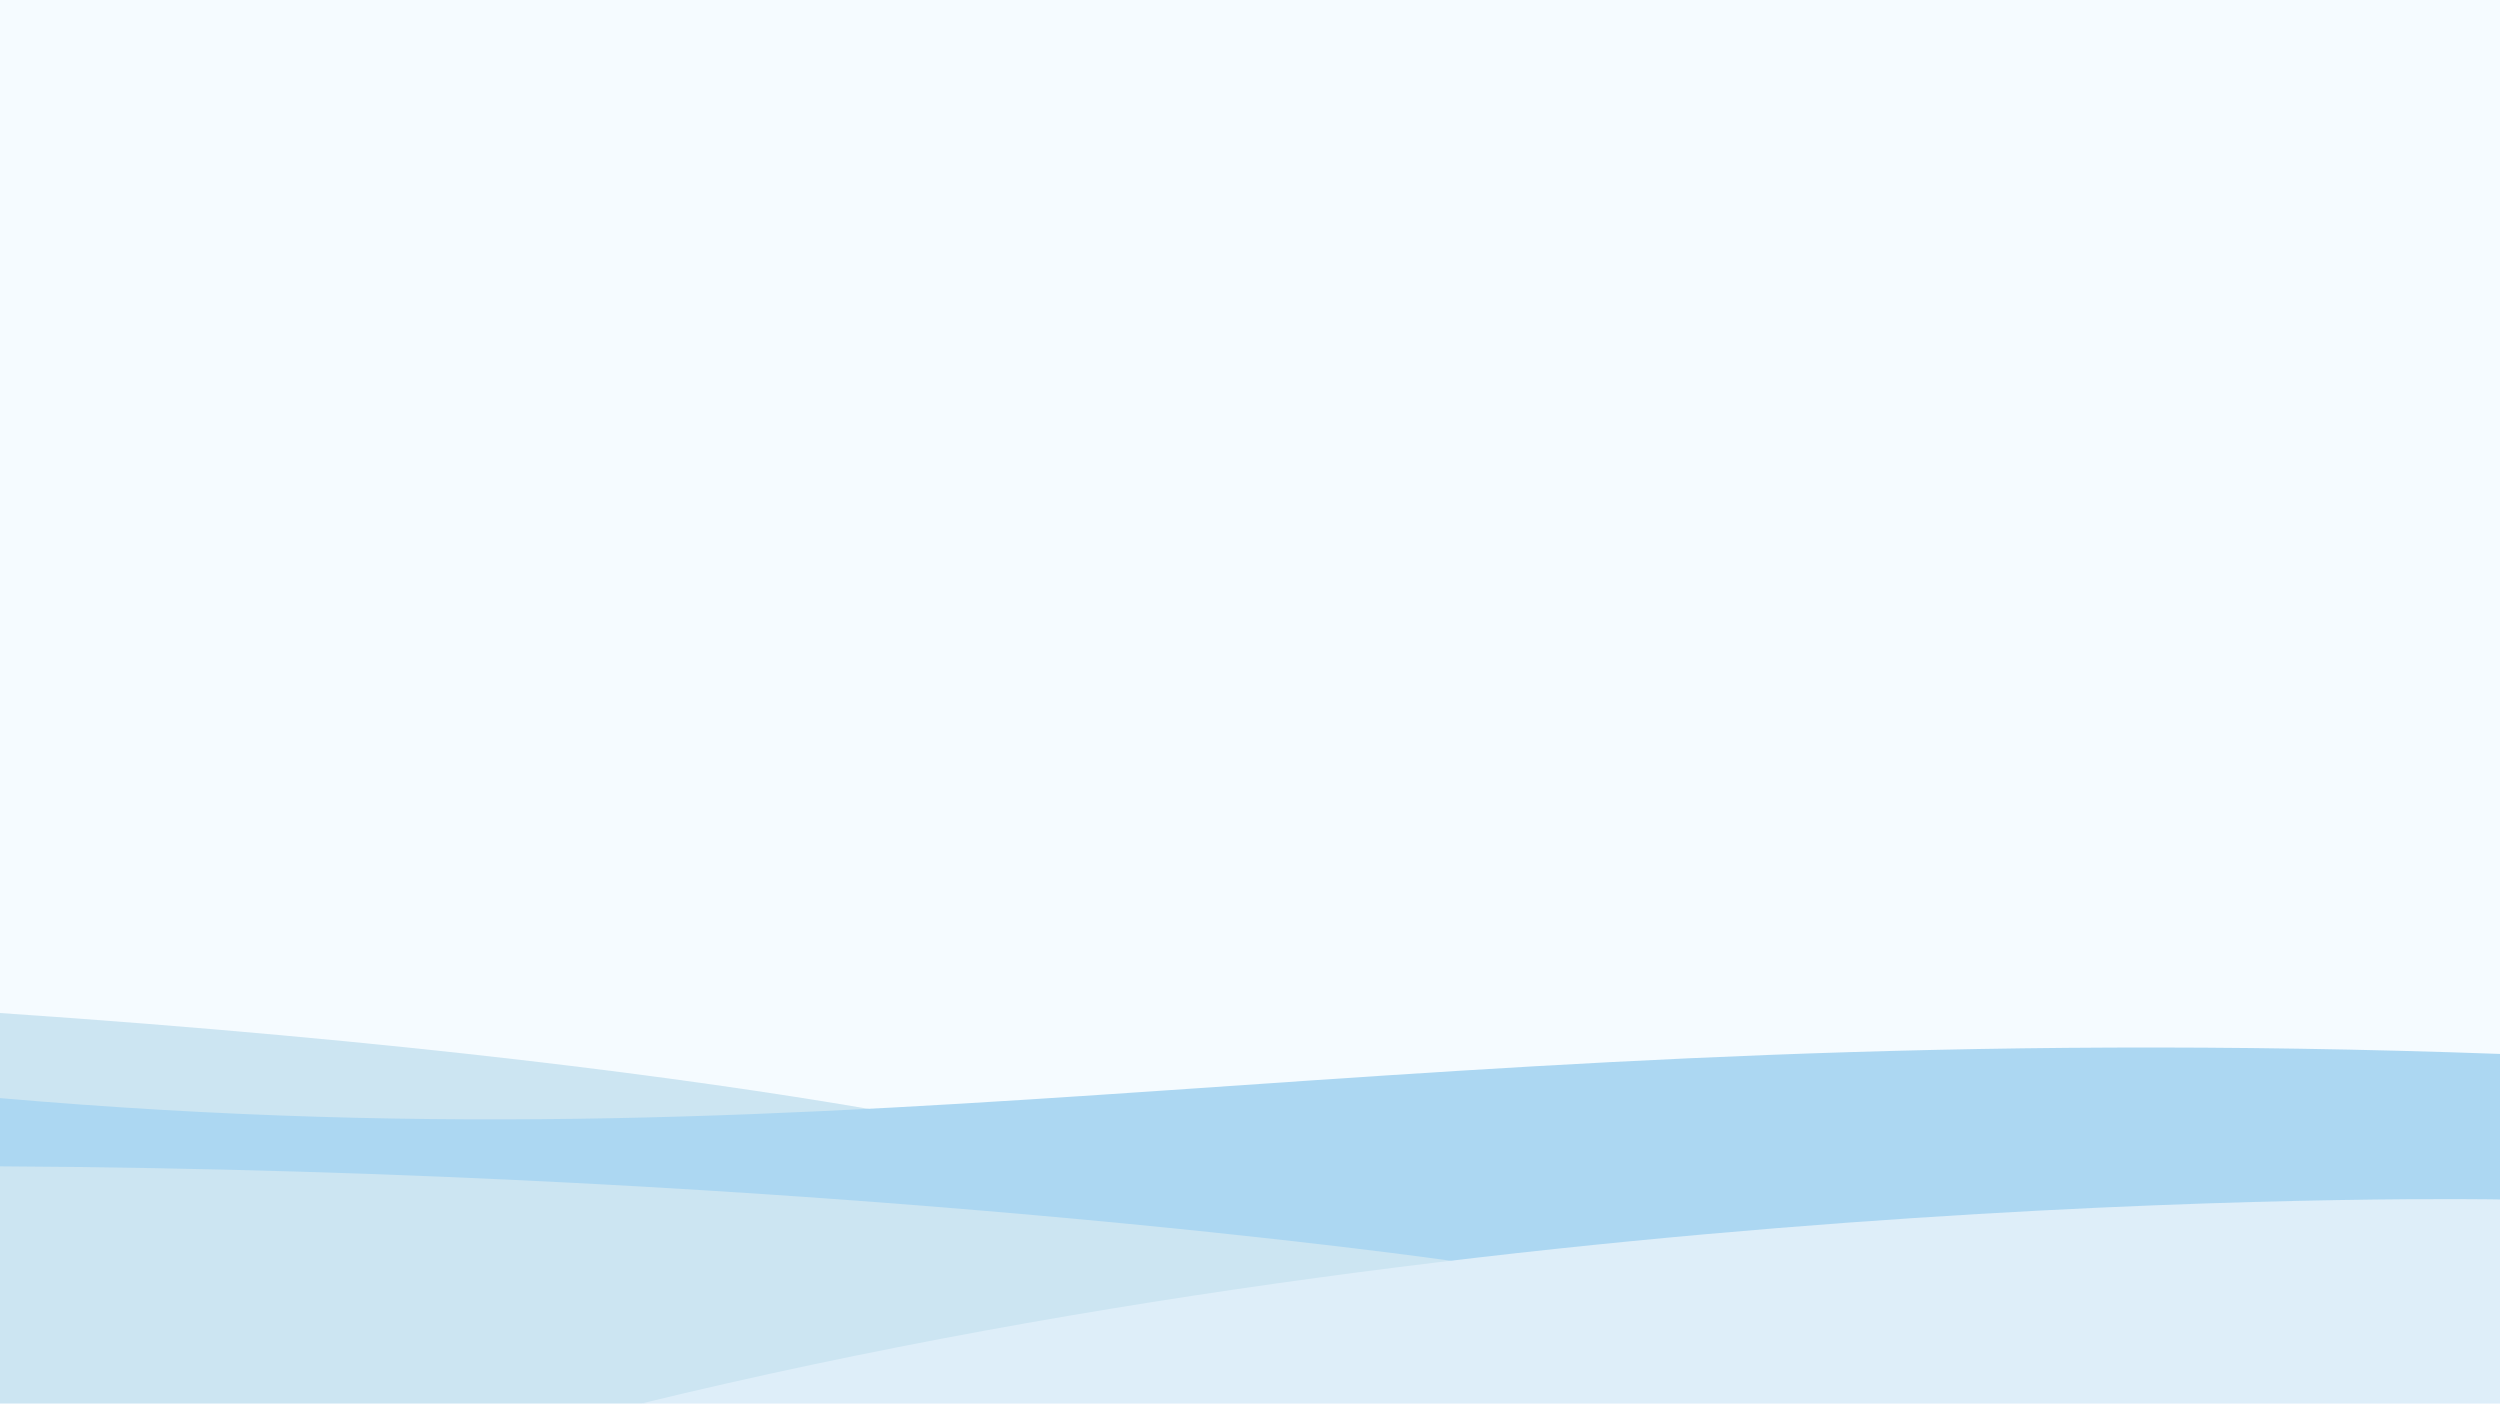
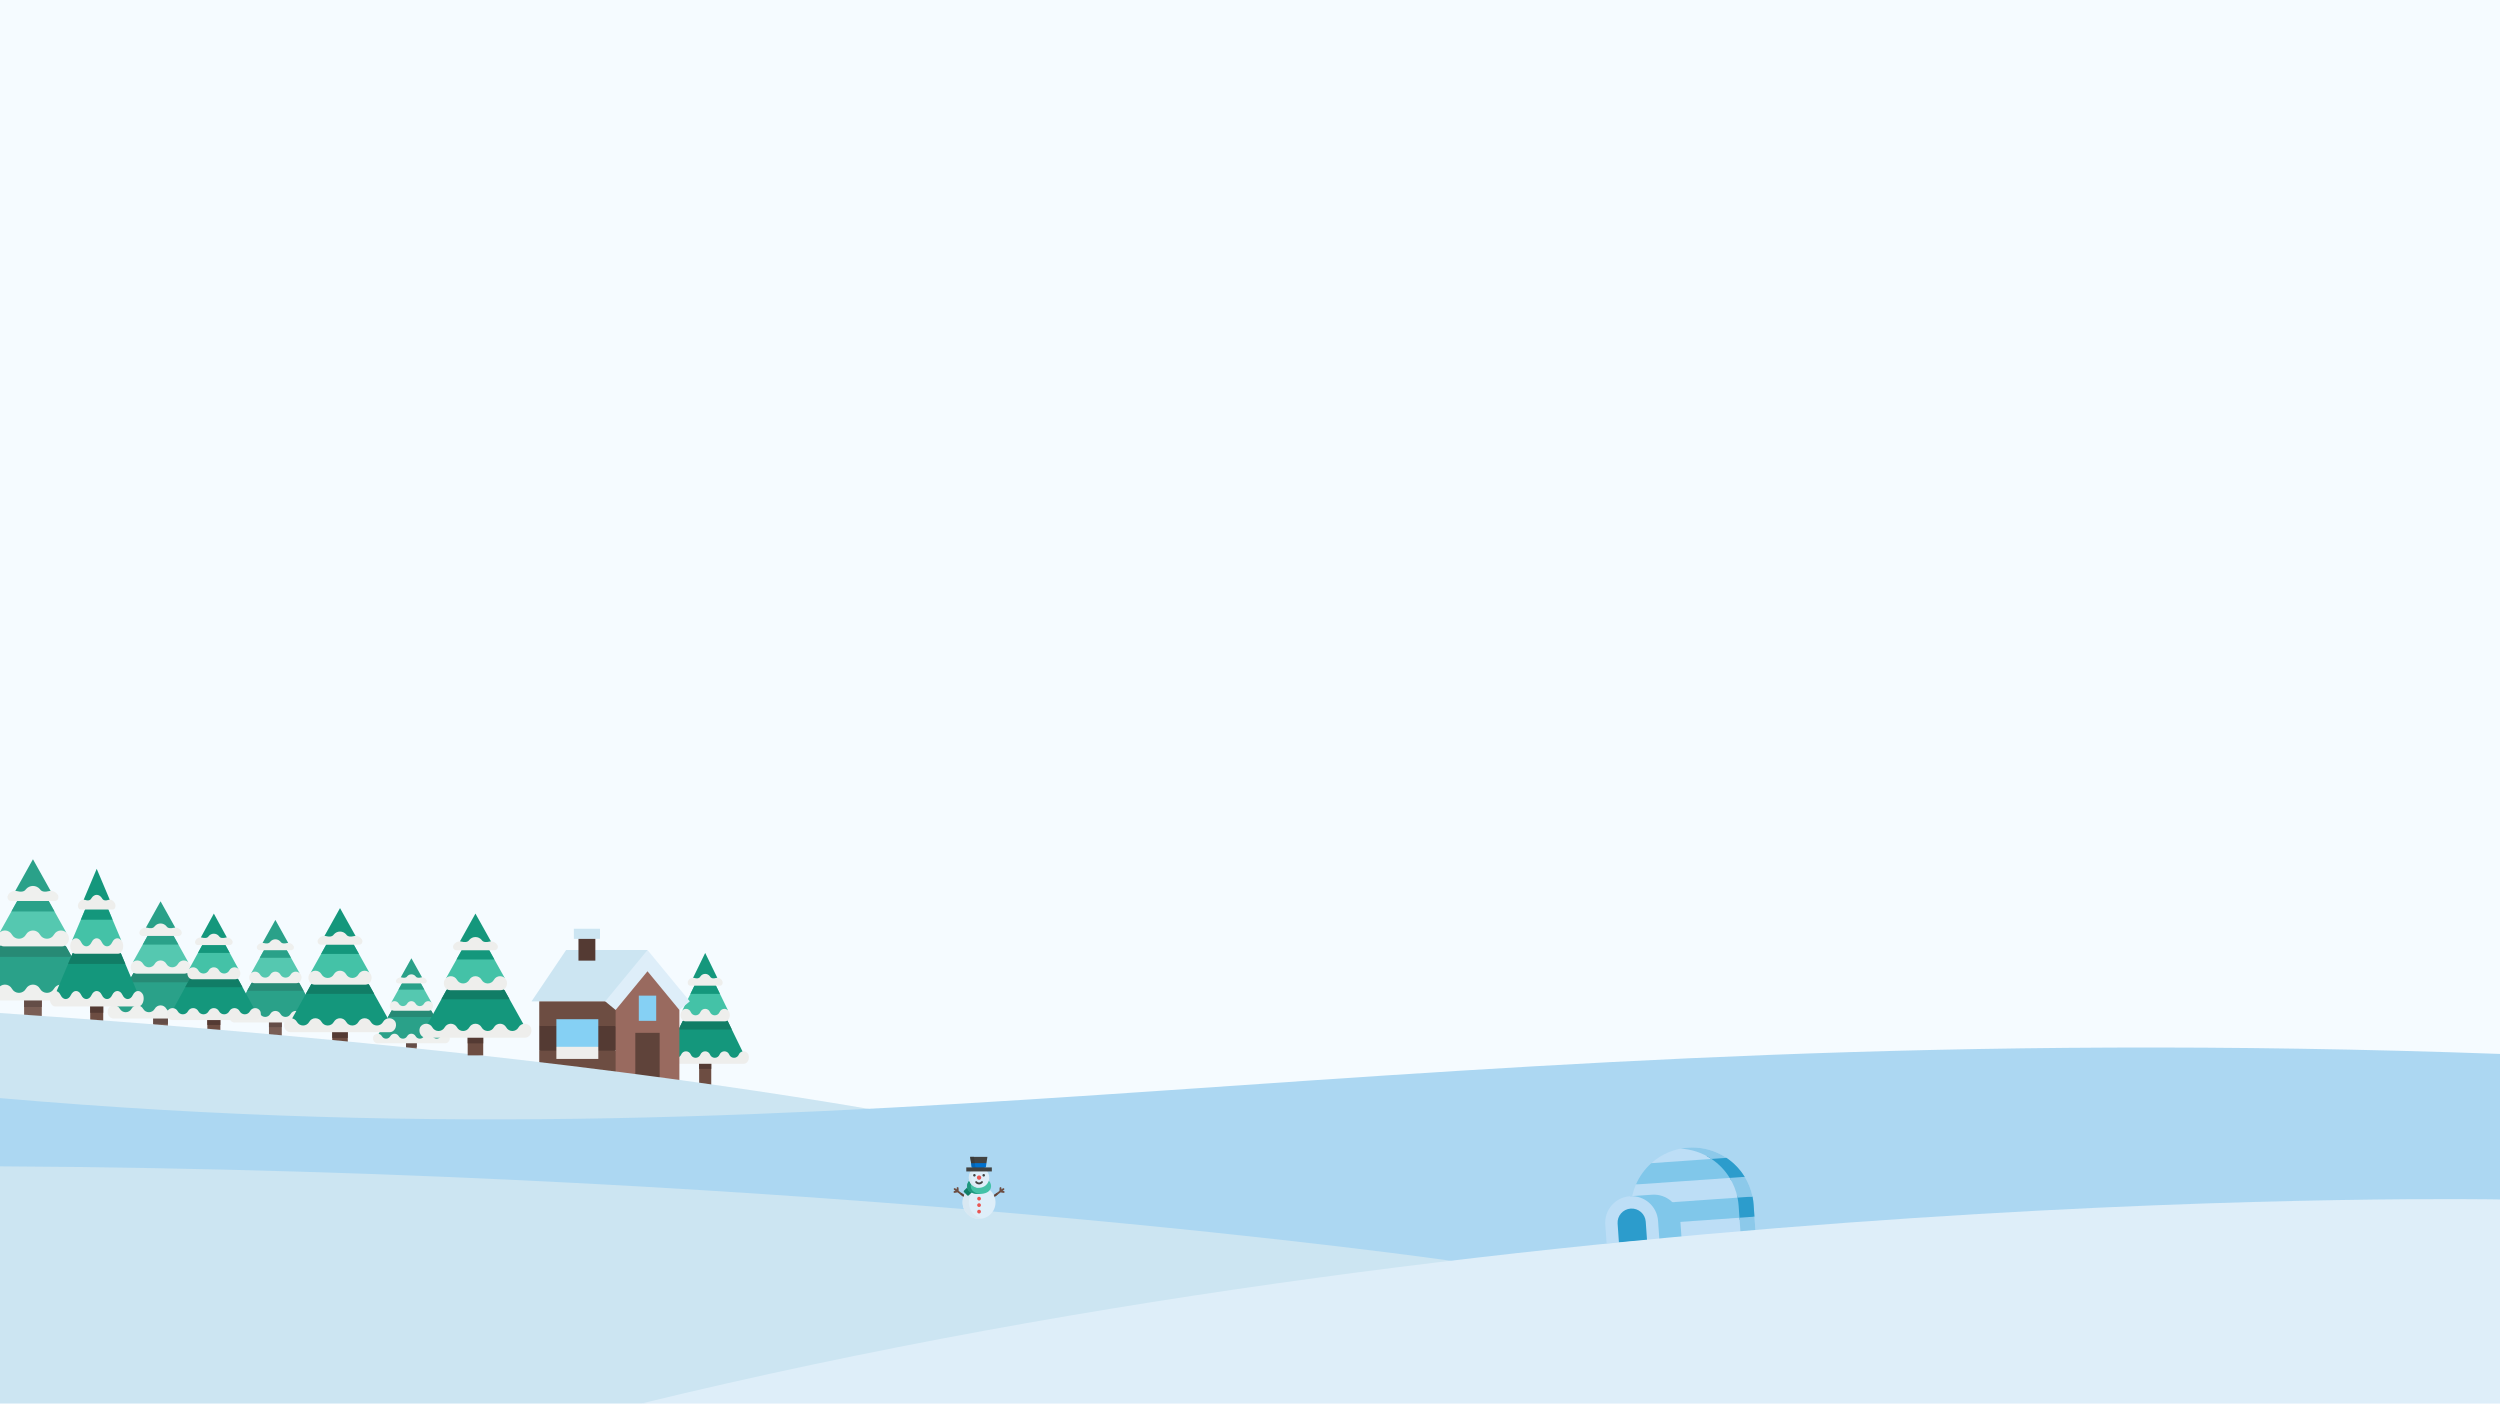
- <svg xmlns="http://www.w3.org/2000/svg" id="Group_2850" data-name="Group 2850" viewBox="-1360 -3169 1366 767">
+ <svg xmlns="http://www.w3.org/2000/svg" viewBox="-3374 -3197 1366 767">
  <defs>
    <style>
      .cls-1 {
+         clip-path: url(#clip-Marketing_Christmas);
+       }
+ 
+       .cls-2 {
        fill: #f5fbff;
      }

-       .cls-2 {
+       .cls-3 {
+         opacity: 0.9;
+       }
+ 
+       .cls-4 {
+         fill: #6d4d42;
+       }
+ 
+       .cls-5 {
+         fill: #543a33;
+       }
+ 
+       .cls-6 {
+         fill: #14977c;
+       }
+ 
+       .cls-7 {
+         fill: #44c2a7;
+       }
+ 
+       .cls-8 {
+         fill: #eeeeec;
+       }
+ 
+       .cls-9 {
+         fill: #117d66;
+       }
+ 
+       .cls-10 {
        fill: #cce5f2;
      }

-       .cls-3 {
+       .cls-11 {
+         fill: #996a5f;
+       }
+ 
+       .cls-12 {
+         fill: #5f433a;
+       }
+ 
+       .cls-13 {
+         fill: #85d0f4;
+       }
+ 
+       .cls-14 {
+         fill: #deeef9;
+       }
+ 
+       .cls-15 {
        fill: #acd7f2;
      }

-       .cls-4 {
-         fill: #deeef9;
+       .cls-16 {
+         fill: #80c7ea;
+       }
+ 
+       .cls-17 {
+         fill: #bddef6;
+       }
+ 
+       .cls-18 {
+         fill: #2c9ccc;
+       }
+ 
+       .cls-19 {
+         fill: #8cc9ea;
+       }
+ 
+       .cls-20 {
+         fill: #61443b;
+       }
+ 
+       .cls-21 {
+         fill: #d8e8f2;
+       }
+ 
+       .cls-22 {
+         fill: #1f967e;
+       }
+ 
+       .cls-23 {
+         fill: #e95552;
+       }
+ 
+       .cls-24 {
+         fill: #424342;
+       }
+ 
+       .cls-25 {
+         fill: #0071ce;
+       }
+ 
+       .cls-26 {
+         fill: #0064b5;
+       }
+ 
+       .cls-27 {
+         fill: #3a3b3a;
      }
    </style>
+     <clipPath id="clip-Marketing_Christmas">
+       <rect x="-3374" y="-3197" width="1366" height="767" />
+     </clipPath>
  </defs>
-   <rect id="Rectangle_50" data-name="Rectangle 50" class="cls-1" width="1366" height="767" transform="translate(-1360 -3169)" />
-   <g id="Group_2846" data-name="Group 2846">
-     <path id="Path_7253" data-name="Path 7253" class="cls-2" d="M613.9,328.932S444.868,277.268,0,247.093v84.49l205.132,52.564L613.9,361.758V328.932Z" transform="translate(-1360 -2862.578)" />
-     <path id="Path_7254" data-name="Path 7254" class="cls-3" d="M1366,307.443C762.722,285.716,486.731,373.828,0,331.583v48.28l534.039,90.522L1366,397.968Z" transform="translate(-1360 -2900.578)" />
-     <path id="Path_7255" data-name="Path 7255" class="cls-2" d="M792.608,431.458S451.308,382.277,0,379.863V509.422H350.531l442.074-34.206V431.458Z" transform="translate(-1360 -2911.578)" />
-     <path id="Path_7256" data-name="Path 7256" class="cls-4" d="M1146.854,397.968S630.522,387.925,131.385,509.422H1146.854Z" transform="translate(-1140.854 -2911.578)" />
+   <g id="Marketing_Christmas" data-name="Marketing Christmas" class="cls-1">
+     <rect id="Rectangle_50" data-name="Rectangle 50" class="cls-2" width="1366" height="767" transform="translate(-3374 -3197)" />
+     <g id="Group_2868" data-name="Group 2868" class="cls-3" transform="translate(-2262.352 682.747)">
+       <rect id="Rectangle_526" data-name="Rectangle 526" class="cls-4" width="8.015" height="19.2" transform="translate(-1027.921 -3333.289)" />
+       <rect id="Rectangle_527" data-name="Rectangle 527" class="cls-5" width="8.015" height="13.014" transform="translate(-1027.921 -3333.289)" />
+       <path id="Path_7242" data-name="Path 7242" class="cls-6" d="M114.858,244.55l-3.421-2.328H86.99L84.9,244.55l-9.707,17.406v5.328h49.372v-5.328Z" transform="translate(-1123.793 -3592.297)" />
+       <path id="Path_7243" data-name="Path 7243" class="cls-7" d="M167.527,112.174l-.63-2.01H154.736l-1.459,2.01-7.991,14.33,2.227,3.94h24.447l3.559-3.94Z" transform="translate(-1184.315 -3480.52)" />
+       <path id="Path_7244" data-name="Path 7244" class="cls-6" d="M205.363,0l-8.007,14.358,2.341,2.56h12.161l1.512-2.56Z" transform="translate(-1229.277 -3387.274)" />
+       <path id="Path_7245" data-name="Path 7245" class="cls-8" d="M101.721,372.081h0a3.629,3.629,0,0,0-6.355,0h0a3.629,3.629,0,0,1-6.355,0h0a3.629,3.629,0,0,0-6.355,0h0a3.629,3.629,0,0,1-6.355,0h0a3.629,3.629,0,0,0-6.355,0h0a3.629,3.629,0,0,1-6.355,0h0a3.629,3.629,0,0,0-6.355,0h0a3.629,3.629,0,0,1-6.355,0h0a3.629,3.629,0,0,0-6.355,0h0v0c-1.034,2.485.578,5.336,3.017,5.336H98.7C101.143,377.418,102.755,374.567,101.721,372.081Z" transform="translate(-1097.039 -3700.626)" />
+       <path id="Path_7246" data-name="Path 7246" class="cls-9" d="M162.156,249.3l-2.647-4.746-3.421-2.328H131.641l-2.09,2.328L126.9,249.3Z" transform="translate(-1168.444 -3592.297)" />
+       <path id="Path_7247" data-name="Path 7247" class="cls-8" d="M168.721,212.285h0a3.629,3.629,0,0,0-6.355,0h0a3.629,3.629,0,0,1-6.355,0h0a3.628,3.628,0,0,0-6.355,0h0a3.629,3.629,0,0,1-6.355,0h0a3.628,3.628,0,0,0-6.355,0h0c-1.213,2.375.312,5.337,2.747,5.337h26.281C168.409,217.622,169.933,214.66,168.721,212.285Z" transform="translate(-1176.748 -3565.37)" />
+       <path id="Path_7248" data-name="Path 7248" class="cls-6" d="M187.076,112.174l-2.647,4.746h19.544l-2.647-4.746-.63-2.01H188.535Z" transform="translate(-1218.115 -3480.52)" />
+       <path id="Path_7249" data-name="Path 7249" class="cls-8" d="M194.142,82.864h0a3.754,3.754,0,0,0-4.049-1.645c-1.454.37-3.2.452-4.011-.876h0a4.15,4.15,0,0,0-6.355,0h0c-.815,1.329-2.557,1.246-4.011.876a3.754,3.754,0,0,0-4.049,1.645h0a1.778,1.778,0,0,0,1.241,2.815H192.9A1.777,1.777,0,0,0,194.142,82.864Z" transform="translate(-1206.819 -3454.024)" />
+     </g>
+     <g id="Group_2867" data-name="Group 2867" class="cls-3" transform="translate(-2338 659.761)">
+       <rect id="Rectangle_526-2" data-name="Rectangle 526" class="cls-4" width="9.656" height="23.131" transform="translate(-1022.821 -3322.234)" />
+       <rect id="Rectangle_527-2" data-name="Rectangle 527" class="cls-5" width="9.656" height="15.679" transform="translate(-1022.821 -3322.234)" />
+       <path id="Path_7242-2" data-name="Path 7242" class="cls-6" d="M122.98,245.026l-4.122-2.8H89.405l-2.518,2.8L75.193,266v6.419h59.482V266Z" transform="translate(-1122.927 -3584.68)" />
+       <path id="Path_7243-2" data-name="Path 7243" class="cls-7" d="M172.081,112.586l-.759-2.422H156.671l-1.758,2.422-9.628,17.264,2.683,4.747h29.453l4.287-4.747Z" transform="translate(-1181.489 -3477.055)" />
+       <path id="Path_7244-2" data-name="Path 7244" class="cls-6" d="M207,0l-9.647,17.3,2.821,3.084h14.651L216.65,17.3Z" transform="translate(-1224.995 -3387.274)" />
+       <path id="Path_7245-2" data-name="Path 7245" class="cls-8" d="M113.5,372.465h0a4.372,4.372,0,0,0-7.656,0h0a4.372,4.372,0,0,1-7.656,0h0a4.372,4.372,0,0,0-7.656,0h0a4.372,4.372,0,0,1-7.656,0h0a4.372,4.372,0,0,0-7.656,0h0a4.372,4.372,0,0,1-7.656,0h0a4.372,4.372,0,0,0-7.656,0h0a4.372,4.372,0,0,1-7.656,0h0a4.372,4.372,0,0,0-7.656,0h0v0c-1.245,2.993.7,6.428,3.635,6.428h61.635C112.8,378.9,114.744,375.46,113.5,372.465Z" transform="translate(-1097.039 -3688.984)" />
+       <path id="Path_7246-2" data-name="Path 7246" class="cls-9" d="M169.374,250.744l-3.189-5.718-4.122-2.8H132.611l-2.518,2.8-3.189,5.718Z" transform="translate(-1166.132 -3584.68)" />
+       <path id="Path_7247-2" data-name="Path 7247" class="cls-8" d="M175.314,212.669h0a4.372,4.372,0,0,0-7.656,0h0a4.372,4.372,0,0,1-7.656,0h0a4.371,4.371,0,0,0-7.656,0h0a4.372,4.372,0,0,1-7.656,0h0a4.371,4.371,0,0,0-7.656,0h0c-1.461,2.861.375,6.43,3.309,6.43H172C174.939,219.1,176.775,215.531,175.314,212.669Z" transform="translate(-1174.167 -3558.753)" />
+       <path id="Path_7248-2" data-name="Path 7248" class="cls-6" d="M187.618,112.586l-3.189,5.718h23.546l-3.189-5.718-.759-2.422H189.376Z" transform="translate(-1214.195 -3477.055)" />
+       <path id="Path_7249-2" data-name="Path 7249" class="cls-8" d="M198.81,83.683h0a4.523,4.523,0,0,0-4.878-1.982c-1.752.446-3.851.545-4.832-1.056h0a5,5,0,0,0-7.656,0h0c-.982,1.6-3.08,1.5-4.832,1.056a4.522,4.522,0,0,0-4.878,1.982h0c-.94,1.391-.058,3.392,1.5,3.392h24.086C198.868,87.075,199.75,85.074,198.81,83.683Z" transform="translate(-1203.264 -3451.544)" />
+     </g>
+     <g id="Group_2851" data-name="Group 2851" transform="translate(-2294 665)">
+       <rect id="Rectangle_526-3" data-name="Rectangle 526" class="cls-4" width="7.116" height="22.544" transform="translate(-1030.714 -3323.886)" />
+       <rect id="Rectangle_527-3" data-name="Rectangle 527" class="cls-5" width="7.116" height="15.281" transform="translate(-1030.714 -3323.886)" />
+       <path id="Path_7242-3" data-name="Path 7242" class="cls-6" d="M110.41,244.955l-3.038-2.733H85.667l-1.855,2.733-8.618,20.438v6.256h43.836v-6.256Z" transform="translate(-1124.267 -3585.818)" />
+       <path id="Path_7243-3" data-name="Path 7243" class="cls-7" d="M165.032,112.525l-.559-2.361h-10.8l-1.3,2.361-7.1,16.825,1.977,4.627h21.706l3.16-4.627Z" transform="translate(-1185.863 -3477.573)" />
+       <path id="Path_7244-3" data-name="Path 7244" class="cls-6" d="M204.465,0l-7.109,16.859,2.079,3.006h10.8l1.342-3.006Z" transform="translate(-1231.622 -3387.274)" />
+       <path id="Path_7245-3" data-name="Path 7245" class="cls-8" d="M95.272,372.408h0c-1.362-2.938-4.28-2.938-5.642,0h0c-1.362,2.938-4.28,2.938-5.642,0h0c-1.362-2.938-4.28-2.938-5.642,0h0c-1.362,2.938-4.28,2.938-5.642,0h0c-1.362-2.938-4.28-2.938-5.642,0h0c-1.362,2.938-4.28,2.938-5.642,0h0c-1.362-2.938-4.28-2.938-5.642,0h0c-1.362,2.938-4.28,2.938-5.642,0h0c-1.362-2.938-4.28-2.938-5.642,0h0v0c-.918,2.917.514,6.265,2.679,6.265H92.592C94.758,378.675,96.19,375.326,95.272,372.408Z" transform="translate(-1097.039 -3690.723)" />
+       <path id="Path_7246-3" data-name="Path 7246" class="cls-9" d="M158.2,250.528l-2.35-5.573-3.038-2.733H131.11l-1.855,2.733-2.35,5.573Z" transform="translate(-1169.71 -3585.818)" />
+       <path id="Path_7247-3" data-name="Path 7247" class="cls-8" d="M165.11,212.612h0c-1.362-2.938-4.28-2.938-5.642,0h0c-1.362,2.938-4.28,2.938-5.642,0h0c-1.362-2.938-4.28-2.938-5.642,0h0c-1.362,2.938-4.28,2.938-5.642,0h0c-1.362-2.938-4.28-2.938-5.642,0h0c-1.077,2.789.277,6.267,2.439,6.267h23.334C164.833,218.878,166.187,215.4,165.11,212.612Z" transform="translate(-1178.161 -3559.741)" />
+       <path id="Path_7248-3" data-name="Path 7248" class="cls-6" d="M186.779,112.525l-2.35,5.573h17.353l-2.35-5.573-.559-2.361h-10.8Z" transform="translate(-1220.262 -3477.573)" />
+       <path id="Path_7249-3" data-name="Path 7249" class="cls-8" d="M191.586,83.561h0c-.838-1.64-2.244-2.386-3.595-1.932-1.291.434-2.838.531-3.561-1.029h0c-1.558-2.318-4.084-2.318-5.642,0h0c-.724,1.56-2.27,1.463-3.561,1.029-1.351-.454-2.756.292-3.595,1.932h0c-.693,1.356-.043,3.306,1.1,3.306h17.75C191.629,86.867,192.279,84.917,191.586,83.561Z" transform="translate(-1208.765 -3451.915)" />
+     </g>
+     <g id="Group_2865" data-name="Group 2865" class="cls-3" transform="translate(-2196 692.909)">
+       <rect id="Rectangle_526-4" data-name="Rectangle 526" class="cls-4" width="7.012" height="16.796" transform="translate(-1031.04 -3340.048)" />
+       <rect id="Rectangle_527-4" data-name="Rectangle 527" class="cls-5" width="7.012" height="11.385" transform="translate(-1031.04 -3340.048)" />
+       <path id="Path_7242-4" data-name="Path 7242" class="cls-6" d="M109.892,244.258l-2.993-2.036H85.513l-1.828,2.036-8.492,15.227v4.661h43.191v-4.661Z" transform="translate(-1124.322 -3596.954)" />
+       <path id="Path_7243-4" data-name="Path 7243" class="cls-7" d="M164.742,111.923l-.551-1.759H153.552l-1.277,1.759-6.991,12.536,1.948,3.447H168.62l3.113-3.447Z" transform="translate(-1186.043 -3482.638)" />
+       <path id="Path_7244-4" data-name="Path 7244" class="cls-6" d="M204.361,0l-7,12.561L199.4,14.8h10.638l1.323-2.239Z" transform="translate(-1231.895 -3387.274)" />
+       <path id="Path_7245-4" data-name="Path 7245" class="cls-8" d="M94.521,371.846h0a3.174,3.174,0,0,0-5.559,0h0a3.174,3.174,0,0,1-5.559,0h0a3.174,3.174,0,0,0-5.559,0h0a3.174,3.174,0,0,1-5.559,0h0a3.174,3.174,0,0,0-5.559,0h0a3.174,3.174,0,0,1-5.559,0h0a3.174,3.174,0,0,0-5.559,0h0a3.174,3.174,0,0,1-5.559,0h0a3.174,3.174,0,0,0-5.559,0h0c-.9,2.174.506,4.668,2.64,4.668H91.88C94.015,376.515,95.426,374.021,94.521,371.846Z" transform="translate(-1097.039 -3707.744)" />
+       <path id="Path_7246-4" data-name="Path 7246" class="cls-9" d="M157.742,248.41l-2.315-4.152-2.993-2.036H131.048l-1.828,2.036L126.9,248.41Z" transform="translate(-1169.857 -3596.954)" />
+       <path id="Path_7247-4" data-name="Path 7247" class="cls-8" d="M164.69,212.05h0a3.174,3.174,0,0,0-5.559,0h0a3.174,3.174,0,0,1-5.559,0h0a3.174,3.174,0,0,0-5.559,0h0a3.174,3.174,0,0,1-5.559,0h0a3.174,3.174,0,0,0-5.559,0h0c-1.061,2.078.273,4.669,2.4,4.669h22.99C164.417,216.719,165.75,214.128,164.69,212.05Z" transform="translate(-1178.326 -3569.415)" />
+       <path id="Path_7248-4" data-name="Path 7248" class="cls-6" d="M186.745,111.923l-2.316,4.152h17.1l-2.316-4.152-.551-1.759H188.021Z" transform="translate(-1220.512 -3482.638)" />
+       <path id="Path_7249-4" data-name="Path 7249" class="cls-8" d="M191.288,82.363h0a3.284,3.284,0,0,0-3.542-1.439c-1.272.323-2.8.4-3.509-.767h0a3.63,3.63,0,0,0-5.559,0h0c-.713,1.162-2.237,1.09-3.509.767a3.284,3.284,0,0,0-3.542,1.439h0a1.555,1.555,0,0,0,1.086,2.463H190.2A1.555,1.555,0,0,0,191.288,82.363Z" transform="translate(-1208.992 -3455.541)" />
+     </g>
+     <g id="Group_2866" data-name="Group 2866" class="cls-3" transform="translate(-2117.352 713.87)">
+       <rect id="Rectangle_526-5" data-name="Rectangle 526" class="cls-4" width="5.811" height="13.92" transform="translate(-1034.77 -3348.133)" />
+       <rect id="Rectangle_527-5" data-name="Rectangle 527" class="cls-5" width="5.811" height="9.436" transform="translate(-1034.77 -3348.133)" />
+       <path id="Path_7242-5" data-name="Path 7242" class="cls-6" d="M103.952,243.91l-2.481-1.688H83.746l-1.515,1.688-7.038,12.62v3.863h35.8V256.53Z" transform="translate(-1124.956 -3602.525)" />
+       <path id="Path_7243-5" data-name="Path 7243" class="cls-7" d="M161.411,111.622l-.457-1.458h-8.817l-1.058,1.458-5.794,10.389,1.615,2.857h17.725l2.58-2.857Z" transform="translate(-1188.11 -3485.172)" />
+       <path id="Path_7244-5" data-name="Path 7244" class="cls-6" d="M203.161,0l-5.805,10.41,1.7,1.856h8.817l1.1-1.856Z" transform="translate(-1235.026 -3387.274)" />
+       <path id="Path_7245-5" data-name="Path 7245" class="cls-8" d="M85.907,371.565h0a2.631,2.631,0,0,0-4.608,0h0a2.631,2.631,0,0,1-4.607,0h0a2.631,2.631,0,0,0-4.608,0h0a2.631,2.631,0,0,1-4.607,0h0a2.631,2.631,0,0,0-4.608,0h0a2.631,2.631,0,0,1-4.608,0h0a2.631,2.631,0,0,0-4.607,0h0a2.631,2.631,0,0,1-4.608,0h0a2.631,2.631,0,0,0-4.607,0h0c-.749,1.8.419,3.868,2.188,3.868H83.719C85.488,375.435,86.657,373.367,85.907,371.565Z" transform="translate(-1097.039 -3716.258)" />
+       <path id="Path_7246-5" data-name="Path 7246" class="cls-9" d="M152.463,247.351l-1.919-3.441-2.481-1.688H130.338l-1.515,1.688-1.919,3.441Z" transform="translate(-1171.548 -3602.525)" />
+       <path id="Path_7247-5" data-name="Path 7247" class="cls-8" d="M159.867,211.769h0a2.631,2.631,0,0,0-4.608,0h0a2.631,2.631,0,0,1-4.607,0h0a2.631,2.631,0,0,0-4.607,0h0a2.631,2.631,0,0,1-4.608,0h0a2.631,2.631,0,0,0-4.607,0h0c-.879,1.722.226,3.87,1.991,3.87h19.054C159.641,215.639,160.746,213.491,159.867,211.769Z" transform="translate(-1180.213 -3574.255)" />
+       <path id="Path_7248-5" data-name="Path 7248" class="cls-6" d="M186.348,111.622l-1.919,3.441H198.6l-1.919-3.441-.457-1.458h-8.817Z" transform="translate(-1223.379 -3485.172)" />
+       <path id="Path_7249-5" data-name="Path 7249" class="cls-8" d="M187.874,81.763h0a2.722,2.722,0,0,0-2.935-1.193c-1.054.268-2.317.328-2.908-.635h0a3.009,3.009,0,0,0-4.607,0h0c-.591.963-1.854.9-2.908.635a2.722,2.722,0,0,0-2.935,1.193h0a1.289,1.289,0,0,0,.9,2.041h14.495A1.289,1.289,0,0,0,187.874,81.763Z" transform="translate(-1211.591 -3457.354)" />
+     </g>
+     <g id="Group_2852" data-name="Group 2852" transform="translate(-2230 689.451)">
+       <rect id="Rectangle_526-6" data-name="Rectangle 526" class="cls-4" width="7.116" height="17.441" transform="translate(-1030.714 -3338.234)" />
+       <rect id="Rectangle_527-6" data-name="Rectangle 527" class="cls-5" width="7.116" height="11.822" transform="translate(-1030.714 -3338.234)" />
+       <path id="Path_7242-6" data-name="Path 7242" class="cls-6" d="M110.41,244.336l-3.038-2.114H85.667l-1.855,2.114-8.618,15.812v4.84h43.836v-4.84Z" transform="translate(-1124.267 -3595.705)" />
+       <path id="Path_7243-6" data-name="Path 7243" class="cls-7" d="M165.032,111.99l-.559-1.826h-10.8l-1.3,1.826-7.1,13.017,1.977,3.579h21.706l3.16-3.579Z" transform="translate(-1185.863 -3482.07)" />
+       <path id="Path_7244-6" data-name="Path 7244" class="cls-6" d="M204.465,0l-7.109,13.043,2.079,2.325h10.8l1.342-2.325Z" transform="translate(-1231.622 -3387.274)" />
+       <path id="Path_7245-6" data-name="Path 7245" class="cls-8" d="M95.272,371.909h0a3.187,3.187,0,0,0-5.642,0h0a3.187,3.187,0,0,1-5.642,0h0a3.187,3.187,0,0,0-5.642,0h0a3.187,3.187,0,0,1-5.642,0h0a3.187,3.187,0,0,0-5.642,0h0a3.187,3.187,0,0,1-5.642,0h0a3.187,3.187,0,0,0-5.642,0h0a3.187,3.187,0,0,1-5.642,0h0a3.187,3.187,0,0,0-5.642,0h0c-.918,2.257.514,4.847,2.679,4.847H92.592C94.758,376.757,96.19,374.167,95.272,371.909Z" transform="translate(-1097.039 -3705.834)" />
+       <path id="Path_7246-6" data-name="Path 7246" class="cls-9" d="M158.2,248.648l-2.35-4.311-3.038-2.114H131.11l-1.855,2.114-2.35,4.311Z" transform="translate(-1169.71 -3595.705)" />
+       <path id="Path_7247-6" data-name="Path 7247" class="cls-8" d="M165.11,212.113h0a3.187,3.187,0,0,0-5.642,0h0a3.187,3.187,0,0,1-5.642,0h0a3.187,3.187,0,0,0-5.642,0h0a3.187,3.187,0,0,1-5.642,0h0a3.187,3.187,0,0,0-5.642,0h0c-1.077,2.158.277,4.848,2.439,4.848h23.334C164.833,216.961,166.187,214.271,165.11,212.113Z" transform="translate(-1178.161 -3568.33)" />
+       <path id="Path_7248-6" data-name="Path 7248" class="cls-6" d="M186.779,111.99l-2.35,4.311h17.353l-2.35-4.311-.559-1.826h-10.8Z" transform="translate(-1220.262 -3482.07)" />
+       <path id="Path_7249-6" data-name="Path 7249" class="cls-8" d="M191.586,82.5h0A3.3,3.3,0,0,0,187.991,81c-1.291.336-2.838.411-3.561-.8h0a3.631,3.631,0,0,0-5.642,0h0c-.724,1.207-2.27,1.132-3.561.8a3.3,3.3,0,0,0-3.595,1.495h0a1.621,1.621,0,0,0,1.1,2.557h17.75A1.621,1.621,0,0,0,191.586,82.5Z" transform="translate(-1208.765 -3455.134)" />
+     </g>
+     <g id="Group_2853" data-name="Group 2853" transform="translate(-2166 686.451)">
+       <rect id="Rectangle_526-7" data-name="Rectangle 526" class="cls-4" width="8.486" height="20.327" transform="translate(-1026.459 -3330.12)" />
+       <rect id="Rectangle_527-7" data-name="Rectangle 527" class="cls-5" width="8.486" height="13.778" transform="translate(-1026.459 -3330.12)" />
+       <path id="Path_7242-7" data-name="Path 7242" class="cls-6" d="M117.186,244.686l-3.622-2.464H87.682l-2.213,2.464L75.193,263.114v5.641h52.27v-5.641Z" transform="translate(-1123.544 -3590.114)" />
+       <path id="Path_7243-7" data-name="Path 7243" class="cls-7" d="M168.832,112.292l-.667-2.128H155.29l-1.545,2.128-8.46,15.171,2.358,4.172h25.882l3.768-4.172Z" transform="translate(-1183.505 -3479.527)" />
+       <path id="Path_7244-7" data-name="Path 7244" class="cls-6" d="M205.833,0l-8.477,15.2,2.479,2.71H212.71l1.6-2.71Z" transform="translate(-1228.05 -3387.274)" />
+       <path id="Path_7245-7" data-name="Path 7245" class="cls-8" d="M105.1,372.191h0a3.841,3.841,0,0,0-6.728,0h0a3.841,3.841,0,0,1-6.728,0h0a3.841,3.841,0,0,0-6.728,0h0a3.841,3.841,0,0,1-6.728,0h0a3.842,3.842,0,0,0-6.728,0h0a3.841,3.841,0,0,1-6.728,0h0a3.841,3.841,0,0,0-6.728,0h0a3.841,3.841,0,0,1-6.728,0h0a3.841,3.841,0,0,0-6.728,0h0v0c-1.094,2.63.612,5.649,3.194,5.649H101.9C104.485,377.842,106.192,374.823,105.1,372.191Z" transform="translate(-1097.039 -3697.289)" />
+       <path id="Path_7246-7" data-name="Path 7246" class="cls-9" d="M164.225,249.711l-2.8-5.025-3.622-2.464H131.919l-2.213,2.464-2.8,5.025Z" transform="translate(-1167.781 -3590.114)" />
+       <path id="Path_7247-7" data-name="Path 7247" class="cls-8" d="M170.611,212.4h0a3.842,3.842,0,0,0-6.728,0h0a3.842,3.842,0,0,1-6.728,0h0a3.841,3.841,0,0,0-6.728,0h0a3.842,3.842,0,0,1-6.728,0h0a3.841,3.841,0,0,0-6.728,0h0c-1.284,2.515.33,5.65,2.908,5.65H167.7C170.281,218.045,171.895,214.91,170.611,212.4Z" transform="translate(-1176.008 -3563.473)" />
+       <path id="Path_7248-7" data-name="Path 7248" class="cls-6" d="M187.231,112.292l-2.8,5.025H205.12l-2.8-5.025-.667-2.128H188.776Z" transform="translate(-1216.991 -3479.527)" />
+       <path id="Path_7249-7" data-name="Path 7249" class="cls-8" d="M195.48,83.1h0a3.974,3.974,0,0,0-4.286-1.742c-1.54.391-3.384.479-4.247-.928h0a4.394,4.394,0,0,0-6.728,0h0c-.863,1.407-2.707,1.319-4.247.928a3.974,3.974,0,0,0-4.286,1.742h0A1.882,1.882,0,0,0,173,86.079h21.165A1.882,1.882,0,0,0,195.48,83.1Z" transform="translate(-1205.8 -3453.313)" />
+     </g>
+     <g id="Group_2864" data-name="Group 2864" transform="translate(-2128.742 -169.529)">
+       <g id="Group_2862" data-name="Group 2862" transform="translate(-883.823 -2506.794)">
+         <rect id="Rectangle_526-8" data-name="Rectangle 526" class="cls-4" width="6.621" height="21.154" transform="translate(20.573 51.046)" />
+         <rect id="Rectangle_527-8" data-name="Rectangle 527" class="cls-5" width="6.621" height="12.306" transform="translate(20.573 51.046)" />
+         <path id="Path_7242-8" data-name="Path 7242" class="cls-6" d="M83.211,244.423l2.826-2.2h20.194l1.726,2.2,8.018,16.459v5.038H75.193v-5.038Z" transform="translate(-71.7 -207.048)" />
+         <path id="Path_7243-8" data-name="Path 7243" class="cls-7" d="M151.886,112.065l.52-1.9h10.045l1.205,1.9,6.6,13.55-1.84,3.726H148.224l-2.939-3.726Z" transform="translate(-133.888 -94.167)" />
+         <path id="Path_7244-8" data-name="Path 7244" class="cls-6" d="M203.97,0l6.614,13.577L208.65,16H198.6l-1.249-2.421Z" transform="translate(-180.086)" />
+         <path id="Path_7245-8" data-name="Path 7245" class="cls-8" d="M44.472,371.979h0a2.828,2.828,0,0,1,5.249,0h0a2.828,2.828,0,0,0,5.249,0h0a2.828,2.828,0,0,1,5.249,0h0a2.828,2.828,0,0,0,5.249,0h0a2.828,2.828,0,0,1,5.249,0h0a2.828,2.828,0,0,0,5.249,0h0a2.828,2.828,0,0,1,5.249,0h0a2.828,2.828,0,0,0,5.249,0h0a2.828,2.828,0,0,1,5.249,0h0c.854,2.349-.478,5.045-2.492,5.045H46.965C44.949,377.026,43.617,374.329,44.472,371.979Z" transform="translate(-44.209 -316.447)" />
+         <path id="Path_7246-8" data-name="Path 7246" class="cls-9" d="M126.9,248.911l2.186-4.488,2.826-2.2H152.11l1.726,2.2,2.186,4.488Z" transform="translate(-117.579 -207.048)" />
+         <path id="Path_7247-8" data-name="Path 7247" class="cls-8" d="M136.872,212.183h0a2.828,2.828,0,0,1,5.249,0h0a2.828,2.828,0,0,0,5.249,0h0a2.828,2.828,0,0,1,5.249,0h0a2.828,2.828,0,0,0,5.249,0h0a2.828,2.828,0,0,1,5.249,0h0c1,2.246-.257,5.047-2.269,5.047H139.142C137.13,217.229,135.871,214.429,136.872,212.183Z" transform="translate(-126.111 -179.855)" />
+         <path id="Path_7248-8" data-name="Path 7248" class="cls-6" d="M198.386,112.065l2.186,4.488H184.429l2.186-4.488.52-1.9h10.045Z" transform="translate(-168.617 -94.167)" />
+         <path id="Path_7249-8" data-name="Path 7249" class="cls-8" d="M171.612,82.646h0a2.939,2.939,0,0,1,3.344-1.556c1.2.35,2.64.428,3.313-.829h0a3.16,3.16,0,0,1,5.249,0h0c.673,1.256,2.112,1.178,3.313.829a2.939,2.939,0,0,1,3.344,1.556h0c.645,1.092.04,2.662-1.025,2.662H172.637C171.572,85.308,170.967,83.738,171.612,82.646Z" transform="translate(-157.01 -67.41)" />
+       </g>
+       <g id="Group_2863" data-name="Group 2863" transform="translate(-954.83 -2520)">
+         <path id="Path_7273" data-name="Path 7273" class="cls-10" d="M253.584,127.412h44.465l-1.439,7.134-15.283,18.409-6.4,2.515H234.685Z" transform="translate(-234.685 -115.795)" />
+         <path id="Path_7274" data-name="Path 7274" class="cls-5" d="M300.178,279.666l18.256,6.73,7.817,6.73-7.817,6.73-18.256,7.572-23.468-7.572V286.4Z" transform="translate(-272.49 -233.26)" />
+         <g id="Group_2855" data-name="Group 2855" transform="translate(4.22 39.676)">
+           <path id="Path_7275" data-name="Path 7275" class="cls-4" d="M288.114,263.672V250.211h41.724l5.212,13.461Z" transform="translate(-288.114 -250.211)" />
+           <path id="Path_7276" data-name="Path 7276" class="cls-4" d="M335.54,368.034l3.909,3.365-3.909,10.1H293.816V368.034Z" transform="translate(-293.816 -341.113)" />
+         </g>
+         <path id="Path_7277" data-name="Path 7277" class="cls-11" d="M182.516,227.944h10.77V180.626l-15.52-21.99h-3.34l-15.98,20.812v48.5h10.77l6.65-13.106Z" transform="translate(-112.502 -139.884)" />
+         <rect id="Rectangle_529" data-name="Rectangle 529" class="cls-12" width="13.299" height="26.186" transform="translate(56.714 56.872)" />
+         <g id="Group_2856" data-name="Group 2856" transform="translate(13.577 36.546)">
+           <rect id="Rectangle_530" data-name="Rectangle 530" class="cls-13" width="9.502" height="13.775" transform="translate(45.037 0)" />
+           <path id="Path_7278" data-name="Path 7278" class="cls-13" d="M375.222,292.79v15.088l-11.455,3.314-11.455-3.314V292.79Z" transform="translate(-352.311 -279.931)" />
+         </g>
+         <rect id="Rectangle_531" data-name="Rectangle 531" class="cls-5" width="9.225" height="14.648" transform="translate(25.648 2.768)" />
+         <rect id="Rectangle_532" data-name="Rectangle 532" class="cls-10" width="14.29" height="5.532" transform="translate(23.115 0)" />
+         <rect id="Rectangle_533" data-name="Rectangle 533" class="cls-8" width="22.91" height="6.629" transform="translate(13.577 64.494)" />
+         <path id="Path_7279" data-name="Path 7279" class="cls-14" d="M139.2,160.166l17.42-21.141,17.42,21.141,5.7-4.7-23.119-28.058L133.5,155.47Z" transform="translate(-93.258 -115.795)" />
+       </g>
+     </g>
+     <path id="Path_7253" data-name="Path 7253" class="cls-10" d="M613.9,328.932S444.868,277.268,0,247.093v84.49l205.132,52.564L613.9,361.758V328.932Z" transform="translate(-3374 -2890.578)" />
+     <path id="Path_7254" data-name="Path 7254" class="cls-15" d="M1366,307.443C762.722,285.716,486.731,373.828,0,331.583v48.28l534.039,90.522L1366,397.968Z" transform="translate(-3374 -2928.578)" />
+     <path id="Path_7255" data-name="Path 7255" class="cls-10" d="M792.608,431.458S451.308,382.277,0,379.863V509.422H350.531l442.074-34.206V431.458Z" transform="translate(-3374 -2939.578)" />
+     <g id="Group_2854" data-name="Group 2854" transform="translate(-2092 689.451)">
+       <rect id="Rectangle_526-9" data-name="Rectangle 526" class="cls-4" width="8.486" height="20.327" transform="translate(-1026.459 -3330.12)" />
+       <rect id="Rectangle_527-9" data-name="Rectangle 527" class="cls-5" width="8.486" height="13.778" transform="translate(-1026.459 -3330.12)" />
+       <path id="Path_7242-9" data-name="Path 7242" class="cls-6" d="M117.186,244.686l-3.622-2.464H87.682l-2.213,2.464L75.193,263.114v5.641h52.27v-5.641Z" transform="translate(-1123.544 -3590.114)" />
+       <path id="Path_7243-9" data-name="Path 7243" class="cls-7" d="M168.832,112.292l-.667-2.128H155.29l-1.545,2.128-8.46,15.171,2.358,4.172h25.882l3.768-4.172Z" transform="translate(-1183.505 -3479.527)" />
+       <path id="Path_7244-9" data-name="Path 7244" class="cls-6" d="M205.833,0l-8.477,15.2,2.479,2.71H212.71l1.6-2.71Z" transform="translate(-1228.05 -3387.274)" />
+       <path id="Path_7245-9" data-name="Path 7245" class="cls-8" d="M105.1,372.191h0a3.841,3.841,0,0,0-6.728,0h0a3.841,3.841,0,0,1-6.728,0h0a3.841,3.841,0,0,0-6.728,0h0a3.841,3.841,0,0,1-6.728,0h0a3.842,3.842,0,0,0-6.728,0h0a3.841,3.841,0,0,1-6.728,0h0a3.841,3.841,0,0,0-6.728,0h0a3.841,3.841,0,0,1-6.728,0h0a3.841,3.841,0,0,0-6.728,0h0v0c-1.094,2.63.612,5.649,3.194,5.649H101.9C104.485,377.842,106.192,374.823,105.1,372.191Z" transform="translate(-1097.039 -3697.289)" />
+       <path id="Path_7246-9" data-name="Path 7246" class="cls-9" d="M164.225,249.711l-2.8-5.025-3.622-2.464H131.919l-2.213,2.464-2.8,5.025Z" transform="translate(-1167.781 -3590.114)" />
+       <path id="Path_7247-9" data-name="Path 7247" class="cls-8" d="M170.611,212.4h0a3.842,3.842,0,0,0-6.728,0h0a3.842,3.842,0,0,1-6.728,0h0a3.841,3.841,0,0,0-6.728,0h0a3.842,3.842,0,0,1-6.728,0h0a3.841,3.841,0,0,0-6.728,0h0c-1.284,2.515.33,5.65,2.908,5.65H167.7C170.281,218.045,171.895,214.91,170.611,212.4Z" transform="translate(-1176.008 -3563.473)" />
+       <path id="Path_7248-9" data-name="Path 7248" class="cls-6" d="M187.231,112.292l-2.8,5.025H205.12l-2.8-5.025-.667-2.128H188.776Z" transform="translate(-1216.991 -3479.527)" />
+       <path id="Path_7249-9" data-name="Path 7249" class="cls-8" d="M195.48,83.1h0a3.974,3.974,0,0,0-4.286-1.742c-1.54.391-3.384.479-4.247-.928h0a4.394,4.394,0,0,0-6.728,0h0c-.863,1.407-2.707,1.319-4.247.928a3.974,3.974,0,0,0-4.286,1.742h0A1.882,1.882,0,0,0,173,86.079h21.165A1.882,1.882,0,0,0,195.48,83.1Z" transform="translate(-1205.8 -3453.313)" />
+     </g>
+     <g id="_043-igloo" data-name="043-igloo" transform="matrix(0.998, -0.07, 0.07, 0.998, -2506.742, -2668.601)">
+       <g id="Group_2872" data-name="Group 2872" transform="translate(14.447 105.772)">
+         <path id="Path_7306" data-name="Path 7306" class="cls-16" d="M164.763,127.841,144.2,124.325l-20.556,3.516a33.711,33.711,0,0,0-9.222,11.034l29.78,5.517,29.775-5.517A33.69,33.69,0,0,0,164.763,127.841Z" transform="translate(-110.642 -124.325)" />
+         <path id="Path_7307" data-name="Path 7307" class="cls-16" d="M157.507,255.8l-33.265-5.517L90.974,255.8a33.55,33.55,0,0,0-.3,4.461l11.328,6.573,22.233,4.426,33.562-4.426v-6.573A33.549,33.549,0,0,0,157.507,255.8Z" transform="translate(-90.679 -230.218)" />
+       </g>
+       <g id="Group_2873" data-name="Group 2873" transform="translate(14.742 102.256)">
+         <path id="Path_7308" data-name="Path 7308" class="cls-17" d="M213.426,109.289H172.31a33.567,33.567,0,0,1,41.116,0Z" transform="translate(-159.6 -102.257)" />
+         <path id="Path_7309" data-name="Path 7309" class="cls-17" d="M159.064,226.691H92.531a33.33,33.33,0,0,1,3.488-11.034h59.555A33.233,33.233,0,0,1,159.064,226.691Z" transform="translate(-92.531 -197.591)" />
+         <path id="Path_7310" data-name="Path 7310" class="cls-17" d="M217.576,354.177v8.853H177.037l-15.256-8.853Z" transform="translate(-150.748 -314.042)" />
+       </g>
+       <g id="Group_2874" data-name="Group 2874" transform="translate(57.717 107.432)">
+         <path id="Path_7311" data-name="Path 7311" class="cls-18" d="M364.926,136.6a33.7,33.7,0,0,1,9.217,11.034q.359.687.686,1.394l7.521-1.394a33.579,33.579,0,0,0-3.451-5.323q-.842-1.064-1.767-2.056-.616-.661-1.267-1.289a33.746,33.746,0,0,0-2.732-2.366l-10.851-1.856Q363.649,135.612,364.926,136.6Z" transform="translate(-362.281 -134.747)" />
+         <path id="Path_7312" data-name="Path 7312" class="cls-18" d="M465.887,279.2q-.069-.833-.179-1.654l-8.422-1.4q.122.694.216,1.4a33.552,33.552,0,0,1,.3,4.461v7.656L466,288.579v-6.573q0-.851-.042-1.692Q465.933,279.754,465.887,279.2Z" transform="translate(-442.15 -253.621)" />
+       </g>
+       <g id="Group_2875" data-name="Group 2875" transform="translate(43.905 102.256)">
+         <path id="Path_7313" data-name="Path 7313" class="cls-19" d="M444.94,215.656h-8.206a33.234,33.234,0,0,1,3.49,11.034h8.206A33.232,33.232,0,0,0,444.94,215.656Z" transform="translate(-411.06 -197.59)" />
+         <path id="Path_7314" data-name="Path 7314" class="cls-19" d="M299.71,108.88q-.541-.4-1.1-.784t-1.131-.741a33.408,33.408,0,0,0-17.794-5.1c-.314,0-.626.006-.938.014l-.214.007c-.3.01-.6.023-.9.041h-.025q-.5.031-1,.076l-.053.005q-.492.046-.98.1a33.392,33.392,0,0,1,16.456,6.782h8.206Q299.981,109.081,299.71,108.88Z" transform="translate(-275.584 -102.256)" />
+       </g>
+       <path id="Path_7315" data-name="Path 7315" class="cls-16" d="M117.262,279.2V268.907a14.446,14.446,0,0,0-14.446-14.446H90.677L105.123,279.2Z" transform="translate(-76.231 -127.956)" />
+       <path id="Path_7316" data-name="Path 7316" class="cls-17" d="M6.744,279.2H0V268.907a14.446,14.446,0,1,1,28.892,0V279.2H22.148l-7.7-5.808Z" transform="translate(0 -127.956)" />
+       <path id="Path_7317" data-name="Path 7317" class="cls-18" d="M57.733,304.492v10.293h-15.4V304.492a7.7,7.7,0,1,1,15.4,0Z" transform="translate(-35.585 -163.541)" />
+       <rect id="Rectangle_535" data-name="Rectangle 535" class="cls-19" width="8.206" height="8.853" transform="translate(73.363 142.391)" />
+     </g>
+     <g id="_012-snowman-1" data-name="012-snowman-1" transform="translate(-2898.015 -2564.875)">
+       <g id="Group_2857" data-name="Group 2857" transform="translate(45.015 16.496)">
+         <path id="Path_7280" data-name="Path 7280" class="cls-4" d="M365.106,251.5l-.652-.118.76-.567A.511.511,0,0,0,364.6,250l-.831.62.038-.75a.511.511,0,1,0-1.021-.052l-.082,1.6-4.163,3.108a.511.511,0,1,0,.612.819l4.178-3.119,1.591.288a.511.511,0,1,0,.182-1.006Z" transform="translate(-337.608 -249.332)" />
+         <path id="Path_7281" data-name="Path 7281" class="cls-4" d="M52,254.524l-4.163-3.108-.082-1.6a.511.511,0,0,0-1.021.052l.038.75-.831-.62a.511.511,0,0,0-.612.819l.76.567-.652.118a.511.511,0,1,0,.182,1.006l1.591-.288,4.178,3.119a.511.511,0,0,0,.612-.819Z" transform="translate(-45.015 -249.334)" />
+       </g>
+       <g id="Group_2858" data-name="Group 2858" transform="translate(48.81 19.644)">
+         <path id="Path_7282" data-name="Path 7282" class="cls-20" d="M361.278,296.914l-2.735,2.042a.511.511,0,1,0,.612.819l2.576-1.923Q361.526,297.371,361.278,296.914Z" transform="translate(-341.402 -296.914)" />
+         <path id="Path_7283" data-name="Path 7283" class="cls-20" d="M105.566,298.956l-2.735-2.042q-.247.457-.452.938l2.576,1.923a.511.511,0,1,0,.611-.819Z" transform="translate(-102.379 -296.914)" />
+       </g>
+       <circle id="Ellipse_285" data-name="Ellipse 285" class="cls-14" cx="8.991" cy="8.991" r="8.991" transform="translate(49.982 15.892)" />
+       <path id="Path_7284" data-name="Path 7284" class="cls-21" d="M123.5,249.184a8.994,8.994,0,0,1,7.288-8.83,8.992,8.992,0,1,0,0,17.659A8.994,8.994,0,0,1,123.5,249.184Z" transform="translate(-70.113 -224.3)" />
+       <path id="Path_7285" data-name="Path 7285" class="cls-9" d="M129.347,245.256l2.373-2.36,2.588,2.6-2.373,2.36a.582.582,0,0,1-.823,0l-1.768-1.778A.582.582,0,0,1,129.347,245.256Z" transform="translate(-78.593 -226.826)" />
+       <path id="Path_7286" data-name="Path 7286" class="cls-7" d="M168.738,197c2.017,1.747,2.416,7.243-5.313,7.243s-7.33-5.5-5.313-7.243Z" transform="translate(-104.451 -183.967)" />
+       <path id="Path_7287" data-name="Path 7287" class="cls-22" d="M160.157,197h-2.045c-2.017,1.747-2.417,7.243,5.313,7.243q.537,0,1.022-.035C157.782,203.743,158.234,198.667,160.157,197Z" transform="translate(-104.452 -183.967)" />
+       <circle id="Ellipse_286" data-name="Ellipse 286" class="cls-14" cx="5.58" cy="5.58" r="5.58" transform="translate(53.394 5.744)" />
+       <path id="Path_7288" data-name="Path 7288" class="cls-21" d="M173.021,92.407a5.58,5.58,0,0,1,4.9-5.537,5.58,5.58,0,1,0,0,11.074A5.58,5.58,0,0,1,173.021,92.407Z" transform="translate(-118.264 -81.082)" />
+       <g id="Group_2859" data-name="Group 2859" transform="translate(57.784 10.135)">
+         <circle id="Ellipse_287" data-name="Ellipse 287" class="cls-23" cx="1.032" cy="1.032" r="1.032" transform="translate(0.158 11.652)" />
+         <circle id="Ellipse_288" data-name="Ellipse 288" class="cls-23" cx="1.032" cy="1.032" r="1.032" transform="translate(0.158 15.193)" />
+         <circle id="Ellipse_289" data-name="Ellipse 289" class="cls-23" cx="1.032" cy="1.032" r="1.032" transform="translate(0.158 18.734)" />
+         <circle id="Ellipse_290" data-name="Ellipse 290" class="cls-23" cx="1.19" cy="1.19" r="1.19" />
+       </g>
+       <g id="Group_2860" data-name="Group 2860" transform="translate(55.729 9.351)">
+         <path id="Path_7289" data-name="Path 7289" class="cls-24" d="M226.195,201.871a2.435,2.435,0,0,1-2.02-.985.511.511,0,1,1,.839-.585,1.547,1.547,0,0,0,2.362,0,.511.511,0,1,1,.838.585A2.435,2.435,0,0,1,226.195,201.871Z" transform="translate(-222.95 -196.195)" />
+         <circle id="Ellipse_291" data-name="Ellipse 291" class="cls-24" cx="0.701" cy="0.701" r="0.701" />
+         <circle id="Ellipse_292" data-name="Ellipse 292" class="cls-24" cx="0.701" cy="0.701" r="0.701" transform="translate(5.087)" />
+       </g>
+       <path id="Path_7290" data-name="Path 7290" class="cls-25" d="M194.806,32.821l-4.184,1.253.344,2.321,3.981,1.1,3.7-1.1.344-2.321Z" transform="translate(-135.974 -30.649)" />
+       <path id="Path_7291" data-name="Path 7291" class="cls-26" d="M195.932,46.615l-2.921-.81-.432-2.907-1.957.586.343,2.31,0,.011,2.654.736,1.327.368Z" transform="translate(-135.974 -40.06)" />
+       <g id="Group_2861" data-name="Group 2861" transform="translate(51.99)">
+         <rect id="Rectangle_534" data-name="Rectangle 534" class="cls-24" width="13.967" height="2.208" transform="translate(0 5.744)" />
+         <path id="Path_7292" data-name="Path 7292" class="cls-24" d="M192.315,0l-.509,3.424h-8.368L182.929,0Z" transform="translate(-180.78)" />
+       </g>
+       <path id="Path_7293" data-name="Path 7293" class="cls-27" d="M185.482,3.424,184.974,0h-2.045l.509,3.424Z" transform="translate(-128.79)" />
+     </g>
+     <path id="Path_7256" data-name="Path 7256" class="cls-14" d="M1146.854,397.968S630.522,387.925,131.385,509.422H1146.854Z" transform="translate(-3154.854 -2939.578)" />
  </g>
</svg>
